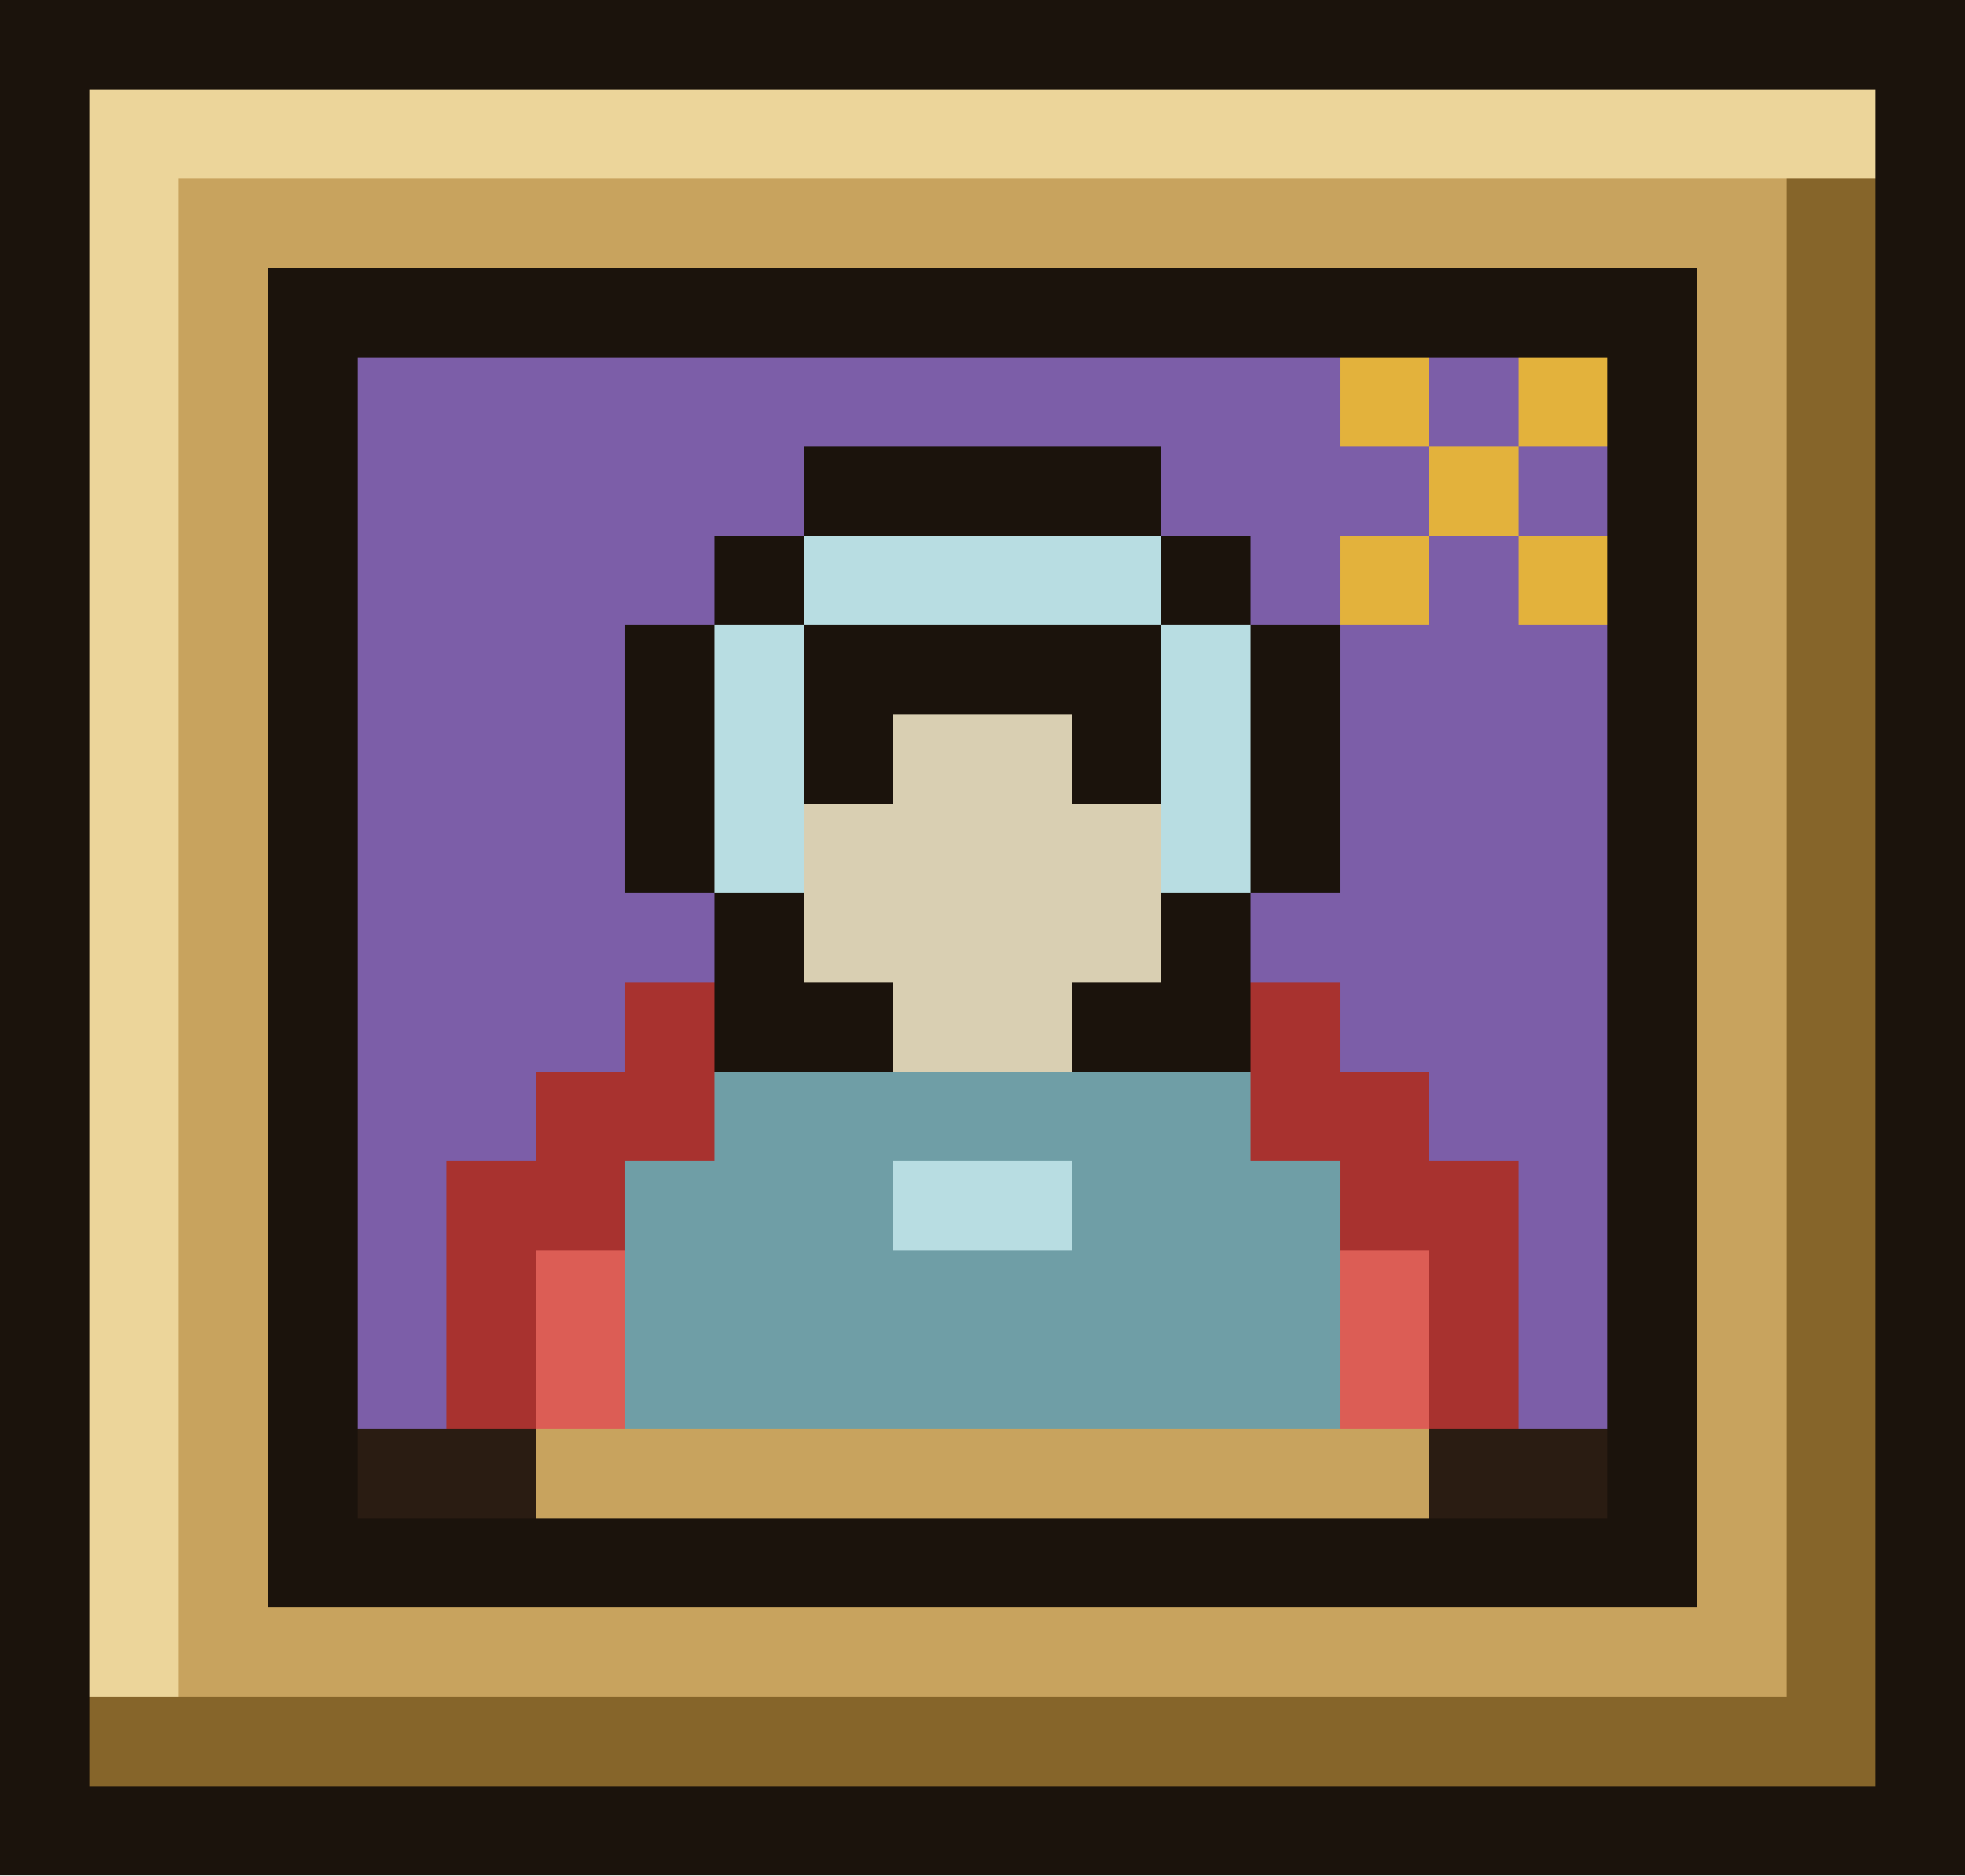
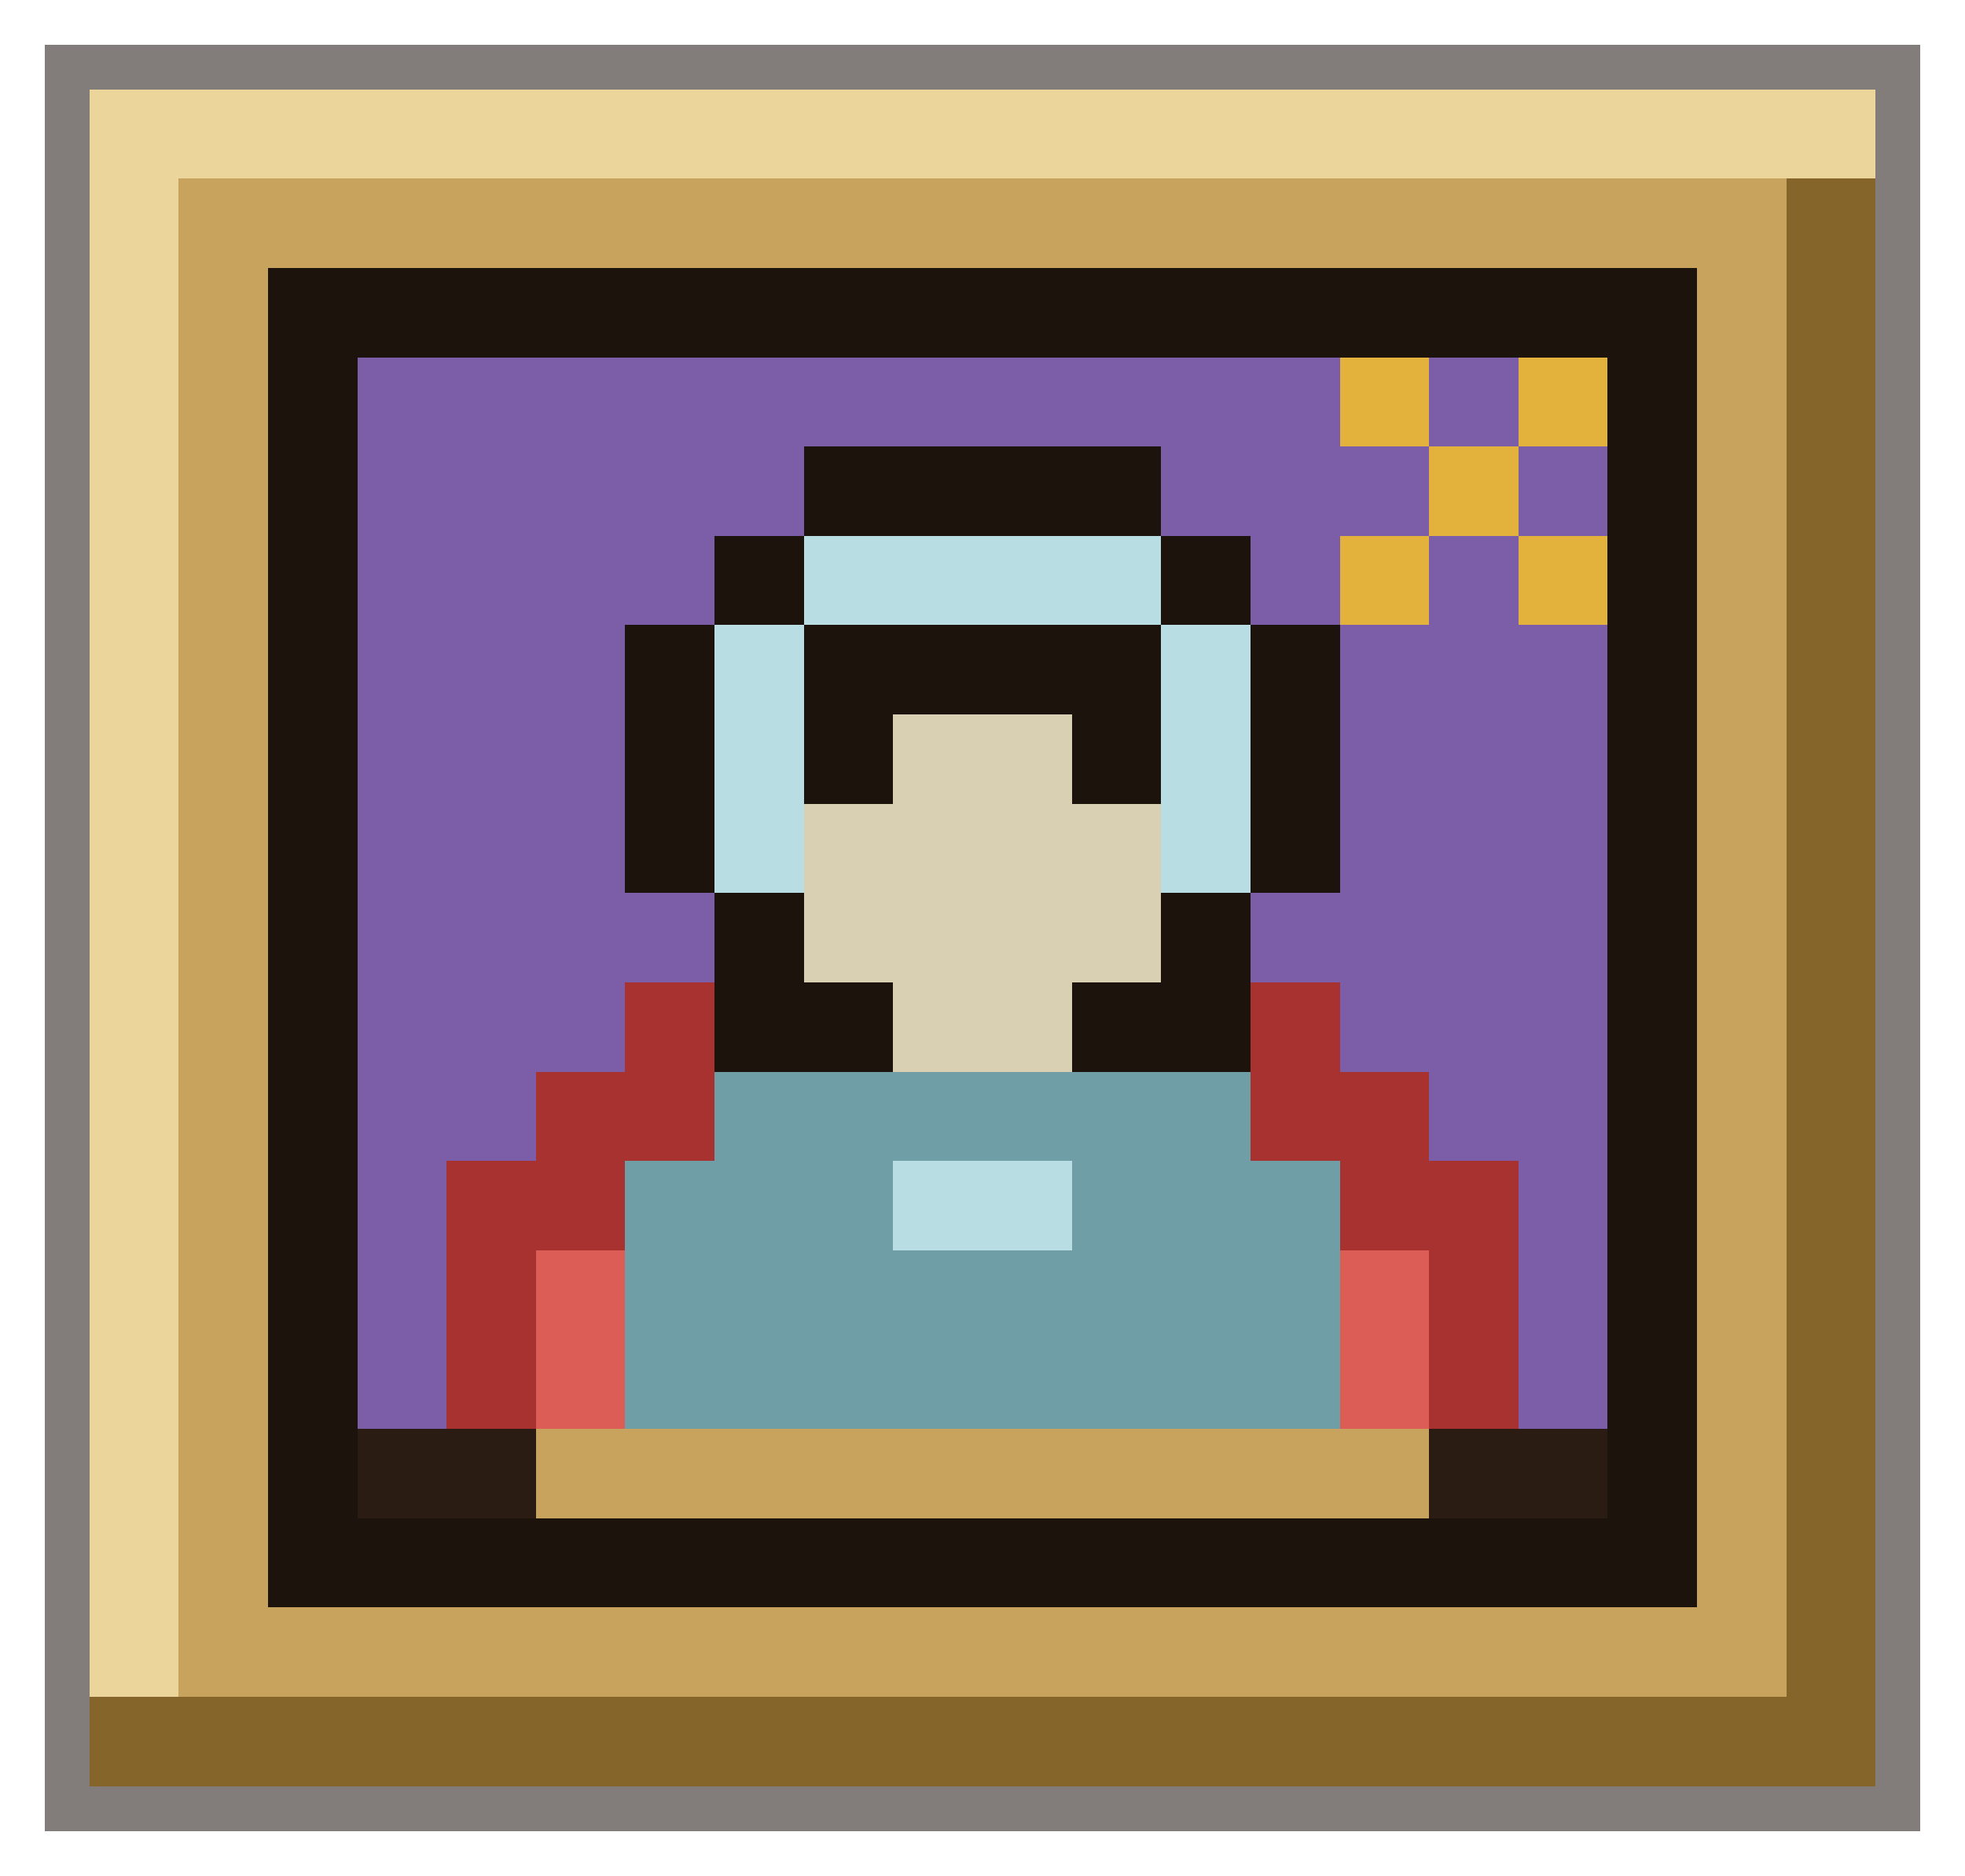
- <svg xmlns="http://www.w3.org/2000/svg" viewBox="0 0 22 21" width="88" height="84" shape-rendering="crispEdges">
-   <rect x="0" y="0" width="22" height="1" fill="#1b130c" />
-   <rect x="0" y="1" width="1" height="1" fill="#1b130c" />
-   <rect x="1" y="1" width="20" height="1" fill="#ecd59a" />
-   <rect x="21" y="1" width="1" height="1" fill="#1b130c" />
-   <rect x="0" y="2" width="1" height="1" fill="#1b130c" />
-   <rect x="1" y="2" width="1" height="1" fill="#ecd59a" />
-   <rect x="2" y="2" width="18" height="1" fill="#c8a35e" />
-   <rect x="20" y="2" width="1" height="1" fill="#86652a" />
-   <rect x="21" y="2" width="1" height="1" fill="#1b130c" />
-   <rect x="0" y="3" width="1" height="1" fill="#1b130c" />
-   <rect x="1" y="3" width="1" height="1" fill="#ecd59a" />
-   <rect x="2" y="3" width="1" height="1" fill="#c8a35e" />
-   <rect x="3" y="3" width="16" height="1" fill="#1b130c" />
-   <rect x="19" y="3" width="1" height="1" fill="#c8a35e" />
-   <rect x="20" y="3" width="1" height="1" fill="#86652a" />
-   <rect x="21" y="3" width="1" height="1" fill="#1b130c" />
-   <rect x="0" y="4" width="1" height="1" fill="#1b130c" />
-   <rect x="1" y="4" width="1" height="1" fill="#ecd59a" />
-   <rect x="2" y="4" width="1" height="1" fill="#c8a35e" />
-   <rect x="3" y="4" width="1" height="1" fill="#1b130c" />
-   <rect x="4" y="4" width="11" height="1" fill="#7c5ea8" />
-   <rect x="15" y="4" width="1" height="1" fill="#e3b23c" />
-   <rect x="16" y="4" width="1" height="1" fill="#7c5ea8" />
-   <rect x="17" y="4" width="1" height="1" fill="#e3b23c" />
-   <rect x="18" y="4" width="1" height="1" fill="#1b130c" />
-   <rect x="19" y="4" width="1" height="1" fill="#c8a35e" />
-   <rect x="20" y="4" width="1" height="1" fill="#86652a" />
-   <rect x="21" y="4" width="1" height="1" fill="#1b130c" />
-   <rect x="0" y="5" width="1" height="1" fill="#1b130c" />
-   <rect x="1" y="5" width="1" height="1" fill="#ecd59a" />
-   <rect x="2" y="5" width="1" height="1" fill="#c8a35e" />
-   <rect x="3" y="5" width="1" height="1" fill="#1b130c" />
-   <rect x="4" y="5" width="5" height="1" fill="#7c5ea8" />
-   <rect x="9" y="5" width="4" height="1" fill="#1b130c" />
-   <rect x="13" y="5" width="3" height="1" fill="#7c5ea8" />
-   <rect x="16" y="5" width="1" height="1" fill="#e3b23c" />
-   <rect x="17" y="5" width="1" height="1" fill="#7c5ea8" />
-   <rect x="18" y="5" width="1" height="1" fill="#1b130c" />
-   <rect x="19" y="5" width="1" height="1" fill="#c8a35e" />
-   <rect x="20" y="5" width="1" height="1" fill="#86652a" />
-   <rect x="21" y="5" width="1" height="1" fill="#1b130c" />
-   <rect x="0" y="6" width="1" height="1" fill="#1b130c" />
-   <rect x="1" y="6" width="1" height="1" fill="#ecd59a" />
-   <rect x="2" y="6" width="1" height="1" fill="#c8a35e" />
-   <rect x="3" y="6" width="1" height="1" fill="#1b130c" />
-   <rect x="4" y="6" width="4" height="1" fill="#7c5ea8" />
-   <rect x="8" y="6" width="1" height="1" fill="#1b130c" />
-   <rect x="9" y="6" width="4" height="1" fill="#b8dde2" />
-   <rect x="13" y="6" width="1" height="1" fill="#1b130c" />
-   <rect x="14" y="6" width="1" height="1" fill="#7c5ea8" />
-   <rect x="15" y="6" width="1" height="1" fill="#e3b23c" />
-   <rect x="16" y="6" width="1" height="1" fill="#7c5ea8" />
-   <rect x="17" y="6" width="1" height="1" fill="#e3b23c" />
-   <rect x="18" y="6" width="1" height="1" fill="#1b130c" />
-   <rect x="19" y="6" width="1" height="1" fill="#c8a35e" />
-   <rect x="20" y="6" width="1" height="1" fill="#86652a" />
-   <rect x="21" y="6" width="1" height="1" fill="#1b130c" />
-   <rect x="0" y="7" width="1" height="1" fill="#1b130c" />
-   <rect x="1" y="7" width="1" height="1" fill="#ecd59a" />
-   <rect x="2" y="7" width="1" height="1" fill="#c8a35e" />
-   <rect x="3" y="7" width="1" height="1" fill="#1b130c" />
-   <rect x="4" y="7" width="3" height="1" fill="#7c5ea8" />
-   <rect x="7" y="7" width="1" height="1" fill="#1b130c" />
-   <rect x="8" y="7" width="1" height="1" fill="#b8dde2" />
-   <rect x="9" y="7" width="4" height="1" fill="#1b130c" />
-   <rect x="13" y="7" width="1" height="1" fill="#b8dde2" />
-   <rect x="14" y="7" width="1" height="1" fill="#1b130c" />
-   <rect x="15" y="7" width="3" height="1" fill="#7c5ea8" />
-   <rect x="18" y="7" width="1" height="1" fill="#1b130c" />
-   <rect x="19" y="7" width="1" height="1" fill="#c8a35e" />
-   <rect x="20" y="7" width="1" height="1" fill="#86652a" />
-   <rect x="21" y="7" width="1" height="1" fill="#1b130c" />
-   <rect x="0" y="8" width="1" height="1" fill="#1b130c" />
-   <rect x="1" y="8" width="1" height="1" fill="#ecd59a" />
-   <rect x="2" y="8" width="1" height="1" fill="#c8a35e" />
-   <rect x="3" y="8" width="1" height="1" fill="#1b130c" />
-   <rect x="4" y="8" width="3" height="1" fill="#7c5ea8" />
-   <rect x="7" y="8" width="1" height="1" fill="#1b130c" />
-   <rect x="8" y="8" width="1" height="1" fill="#b8dde2" />
-   <rect x="9" y="8" width="1" height="1" fill="#1b130c" />
-   <rect x="10" y="8" width="2" height="1" fill="#d9cfb2" />
-   <rect x="12" y="8" width="1" height="1" fill="#1b130c" />
-   <rect x="13" y="8" width="1" height="1" fill="#b8dde2" />
-   <rect x="14" y="8" width="1" height="1" fill="#1b130c" />
-   <rect x="15" y="8" width="3" height="1" fill="#7c5ea8" />
-   <rect x="18" y="8" width="1" height="1" fill="#1b130c" />
-   <rect x="19" y="8" width="1" height="1" fill="#c8a35e" />
-   <rect x="20" y="8" width="1" height="1" fill="#86652a" />
-   <rect x="21" y="8" width="1" height="1" fill="#1b130c" />
-   <rect x="0" y="9" width="1" height="1" fill="#1b130c" />
-   <rect x="1" y="9" width="1" height="1" fill="#ecd59a" />
-   <rect x="2" y="9" width="1" height="1" fill="#c8a35e" />
-   <rect x="3" y="9" width="1" height="1" fill="#1b130c" />
-   <rect x="4" y="9" width="3" height="1" fill="#7c5ea8" />
-   <rect x="7" y="9" width="1" height="1" fill="#1b130c" />
-   <rect x="8" y="9" width="1" height="1" fill="#b8dde2" />
-   <rect x="9" y="9" width="4" height="1" fill="#d9cfb2" />
-   <rect x="13" y="9" width="1" height="1" fill="#b8dde2" />
-   <rect x="14" y="9" width="1" height="1" fill="#1b130c" />
-   <rect x="15" y="9" width="3" height="1" fill="#7c5ea8" />
-   <rect x="18" y="9" width="1" height="1" fill="#1b130c" />
-   <rect x="19" y="9" width="1" height="1" fill="#c8a35e" />
-   <rect x="20" y="9" width="1" height="1" fill="#86652a" />
-   <rect x="21" y="9" width="1" height="1" fill="#1b130c" />
-   <rect x="0" y="10" width="1" height="1" fill="#1b130c" />
-   <rect x="1" y="10" width="1" height="1" fill="#ecd59a" />
-   <rect x="2" y="10" width="1" height="1" fill="#c8a35e" />
-   <rect x="3" y="10" width="1" height="1" fill="#1b130c" />
-   <rect x="4" y="10" width="4" height="1" fill="#7c5ea8" />
-   <rect x="8" y="10" width="1" height="1" fill="#1b130c" />
-   <rect x="9" y="10" width="4" height="1" fill="#d9cfb2" />
-   <rect x="13" y="10" width="1" height="1" fill="#1b130c" />
-   <rect x="14" y="10" width="4" height="1" fill="#7c5ea8" />
-   <rect x="18" y="10" width="1" height="1" fill="#1b130c" />
-   <rect x="19" y="10" width="1" height="1" fill="#c8a35e" />
-   <rect x="20" y="10" width="1" height="1" fill="#86652a" />
-   <rect x="21" y="10" width="1" height="1" fill="#1b130c" />
-   <rect x="0" y="11" width="1" height="1" fill="#1b130c" />
-   <rect x="1" y="11" width="1" height="1" fill="#ecd59a" />
-   <rect x="2" y="11" width="1" height="1" fill="#c8a35e" />
-   <rect x="3" y="11" width="1" height="1" fill="#1b130c" />
-   <rect x="4" y="11" width="3" height="1" fill="#7c5ea8" />
-   <rect x="7" y="11" width="1" height="1" fill="#a8322f" />
-   <rect x="8" y="11" width="2" height="1" fill="#1b130c" />
-   <rect x="10" y="11" width="2" height="1" fill="#d9cfb2" />
-   <rect x="12" y="11" width="2" height="1" fill="#1b130c" />
-   <rect x="14" y="11" width="1" height="1" fill="#a8322f" />
-   <rect x="15" y="11" width="3" height="1" fill="#7c5ea8" />
-   <rect x="18" y="11" width="1" height="1" fill="#1b130c" />
-   <rect x="19" y="11" width="1" height="1" fill="#c8a35e" />
-   <rect x="20" y="11" width="1" height="1" fill="#86652a" />
-   <rect x="21" y="11" width="1" height="1" fill="#1b130c" />
-   <rect x="0" y="12" width="1" height="1" fill="#1b130c" />
-   <rect x="1" y="12" width="1" height="1" fill="#ecd59a" />
-   <rect x="2" y="12" width="1" height="1" fill="#c8a35e" />
-   <rect x="3" y="12" width="1" height="1" fill="#1b130c" />
-   <rect x="4" y="12" width="2" height="1" fill="#7c5ea8" />
-   <rect x="6" y="12" width="2" height="1" fill="#a8322f" />
-   <rect x="8" y="12" width="6" height="1" fill="#6f9ea6" />
-   <rect x="14" y="12" width="2" height="1" fill="#a8322f" />
-   <rect x="16" y="12" width="2" height="1" fill="#7c5ea8" />
-   <rect x="18" y="12" width="1" height="1" fill="#1b130c" />
-   <rect x="19" y="12" width="1" height="1" fill="#c8a35e" />
-   <rect x="20" y="12" width="1" height="1" fill="#86652a" />
-   <rect x="21" y="12" width="1" height="1" fill="#1b130c" />
-   <rect x="0" y="13" width="1" height="1" fill="#1b130c" />
-   <rect x="1" y="13" width="1" height="1" fill="#ecd59a" />
-   <rect x="2" y="13" width="1" height="1" fill="#c8a35e" />
-   <rect x="3" y="13" width="1" height="1" fill="#1b130c" />
-   <rect x="4" y="13" width="1" height="1" fill="#7c5ea8" />
-   <rect x="5" y="13" width="2" height="1" fill="#a8322f" />
-   <rect x="7" y="13" width="3" height="1" fill="#6f9ea6" />
-   <rect x="10" y="13" width="2" height="1" fill="#b8dde2" />
-   <rect x="12" y="13" width="3" height="1" fill="#6f9ea6" />
-   <rect x="15" y="13" width="2" height="1" fill="#a8322f" />
-   <rect x="17" y="13" width="1" height="1" fill="#7c5ea8" />
-   <rect x="18" y="13" width="1" height="1" fill="#1b130c" />
-   <rect x="19" y="13" width="1" height="1" fill="#c8a35e" />
-   <rect x="20" y="13" width="1" height="1" fill="#86652a" />
-   <rect x="21" y="13" width="1" height="1" fill="#1b130c" />
-   <rect x="0" y="14" width="1" height="1" fill="#1b130c" />
-   <rect x="1" y="14" width="1" height="1" fill="#ecd59a" />
-   <rect x="2" y="14" width="1" height="1" fill="#c8a35e" />
-   <rect x="3" y="14" width="1" height="1" fill="#1b130c" />
-   <rect x="4" y="14" width="1" height="1" fill="#7c5ea8" />
-   <rect x="5" y="14" width="1" height="1" fill="#a8322f" />
-   <rect x="6" y="14" width="1" height="1" fill="#dc5d55" />
-   <rect x="7" y="14" width="8" height="1" fill="#6f9ea6" />
-   <rect x="15" y="14" width="1" height="1" fill="#dc5d55" />
-   <rect x="16" y="14" width="1" height="1" fill="#a8322f" />
-   <rect x="17" y="14" width="1" height="1" fill="#7c5ea8" />
-   <rect x="18" y="14" width="1" height="1" fill="#1b130c" />
-   <rect x="19" y="14" width="1" height="1" fill="#c8a35e" />
-   <rect x="20" y="14" width="1" height="1" fill="#86652a" />
-   <rect x="21" y="14" width="1" height="1" fill="#1b130c" />
-   <rect x="0" y="15" width="1" height="1" fill="#1b130c" />
-   <rect x="1" y="15" width="1" height="1" fill="#ecd59a" />
-   <rect x="2" y="15" width="1" height="1" fill="#c8a35e" />
-   <rect x="3" y="15" width="1" height="1" fill="#1b130c" />
-   <rect x="4" y="15" width="1" height="1" fill="#7c5ea8" />
-   <rect x="5" y="15" width="1" height="1" fill="#a8322f" />
-   <rect x="6" y="15" width="1" height="1" fill="#dc5d55" />
-   <rect x="7" y="15" width="8" height="1" fill="#6f9ea6" />
-   <rect x="15" y="15" width="1" height="1" fill="#dc5d55" />
-   <rect x="16" y="15" width="1" height="1" fill="#a8322f" />
-   <rect x="17" y="15" width="1" height="1" fill="#7c5ea8" />
-   <rect x="18" y="15" width="1" height="1" fill="#1b130c" />
-   <rect x="19" y="15" width="1" height="1" fill="#c8a35e" />
-   <rect x="20" y="15" width="1" height="1" fill="#86652a" />
-   <rect x="21" y="15" width="1" height="1" fill="#1b130c" />
-   <rect x="0" y="16" width="1" height="1" fill="#1b130c" />
-   <rect x="1" y="16" width="1" height="1" fill="#ecd59a" />
-   <rect x="2" y="16" width="1" height="1" fill="#c8a35e" />
-   <rect x="3" y="16" width="1" height="1" fill="#1b130c" />
-   <rect x="4" y="16" width="2" height="1" fill="#2a1c12" />
-   <rect x="6" y="16" width="10" height="1" fill="#c8a35e" />
-   <rect x="16" y="16" width="2" height="1" fill="#2a1c12" />
-   <rect x="18" y="16" width="1" height="1" fill="#1b130c" />
-   <rect x="19" y="16" width="1" height="1" fill="#c8a35e" />
-   <rect x="20" y="16" width="1" height="1" fill="#86652a" />
-   <rect x="21" y="16" width="1" height="1" fill="#1b130c" />
-   <rect x="0" y="17" width="1" height="1" fill="#1b130c" />
-   <rect x="1" y="17" width="1" height="1" fill="#ecd59a" />
-   <rect x="2" y="17" width="1" height="1" fill="#c8a35e" />
-   <rect x="3" y="17" width="16" height="1" fill="#1b130c" />
-   <rect x="19" y="17" width="1" height="1" fill="#c8a35e" />
-   <rect x="20" y="17" width="1" height="1" fill="#86652a" />
-   <rect x="21" y="17" width="1" height="1" fill="#1b130c" />
-   <rect x="0" y="18" width="1" height="1" fill="#1b130c" />
-   <rect x="1" y="18" width="1" height="1" fill="#ecd59a" />
-   <rect x="2" y="18" width="18" height="1" fill="#c8a35e" />
-   <rect x="20" y="18" width="1" height="1" fill="#86652a" />
-   <rect x="21" y="18" width="1" height="1" fill="#1b130c" />
-   <rect x="0" y="19" width="1" height="1" fill="#1b130c" />
-   <rect x="1" y="19" width="20" height="1" fill="#86652a" />
-   <rect x="21" y="19" width="1" height="1" fill="#1b130c" />
-   <rect x="0" y="20" width="22" height="1" fill="#1b130c" />
+ <svg xmlns="http://www.w3.org/2000/svg" viewBox="0 0 44 42" width="88" height="84" shape-rendering="crispEdges">
+   <rect x="1" y="1" width="42" height="1" fill="#1b130c" opacity="0.55" />
+   <rect x="1" y="2" width="1" height="1" fill="#1b130c" opacity="0.55" />
+   <rect x="2" y="2" width="40" height="1" fill="#ecd59a" />
+   <rect x="42" y="2" width="1" height="1" fill="#1b130c" opacity="0.55" />
+   <rect x="1" y="3" width="1" height="1" fill="#1b130c" opacity="0.55" />
+   <rect x="2" y="3" width="40" height="1" fill="#ecd59a" />
+   <rect x="42" y="3" width="1" height="1" fill="#1b130c" opacity="0.55" />
+   <rect x="1" y="4" width="1" height="1" fill="#1b130c" opacity="0.55" />
+   <rect x="2" y="4" width="2" height="1" fill="#ecd59a" />
+   <rect x="4" y="4" width="36" height="1" fill="#c8a35e" />
+   <rect x="40" y="4" width="2" height="1" fill="#86652a" />
+   <rect x="42" y="4" width="1" height="1" fill="#1b130c" opacity="0.55" />
+   <rect x="1" y="5" width="1" height="1" fill="#1b130c" opacity="0.55" />
+   <rect x="2" y="5" width="2" height="1" fill="#ecd59a" />
+   <rect x="4" y="5" width="36" height="1" fill="#c8a35e" />
+   <rect x="40" y="5" width="2" height="1" fill="#86652a" />
+   <rect x="42" y="5" width="1" height="1" fill="#1b130c" opacity="0.55" />
+   <rect x="1" y="6" width="1" height="1" fill="#1b130c" opacity="0.55" />
+   <rect x="2" y="6" width="2" height="1" fill="#ecd59a" />
+   <rect x="4" y="6" width="2" height="1" fill="#c8a35e" />
+   <rect x="6" y="6" width="32" height="1" fill="#1b130c" />
+   <rect x="38" y="6" width="2" height="1" fill="#c8a35e" />
+   <rect x="40" y="6" width="2" height="1" fill="#86652a" />
+   <rect x="42" y="6" width="1" height="1" fill="#1b130c" opacity="0.55" />
+   <rect x="1" y="7" width="1" height="1" fill="#1b130c" opacity="0.55" />
+   <rect x="2" y="7" width="2" height="1" fill="#ecd59a" />
+   <rect x="4" y="7" width="2" height="1" fill="#c8a35e" />
+   <rect x="6" y="7" width="32" height="1" fill="#1b130c" />
+   <rect x="38" y="7" width="2" height="1" fill="#c8a35e" />
+   <rect x="40" y="7" width="2" height="1" fill="#86652a" />
+   <rect x="42" y="7" width="1" height="1" fill="#1b130c" opacity="0.55" />
+   <rect x="1" y="8" width="1" height="1" fill="#1b130c" opacity="0.55" />
+   <rect x="2" y="8" width="2" height="1" fill="#ecd59a" />
+   <rect x="4" y="8" width="2" height="1" fill="#c8a35e" />
+   <rect x="6" y="8" width="2" height="1" fill="#1b130c" />
+   <rect x="8" y="8" width="22" height="1" fill="#7c5ea8" />
+   <rect x="30" y="8" width="2" height="1" fill="#e3b23c" />
+   <rect x="32" y="8" width="2" height="1" fill="#7c5ea8" />
+   <rect x="34" y="8" width="2" height="1" fill="#e3b23c" />
+   <rect x="36" y="8" width="2" height="1" fill="#1b130c" />
+   <rect x="38" y="8" width="2" height="1" fill="#c8a35e" />
+   <rect x="40" y="8" width="2" height="1" fill="#86652a" />
+   <rect x="42" y="8" width="1" height="1" fill="#1b130c" opacity="0.55" />
+   <rect x="1" y="9" width="1" height="1" fill="#1b130c" opacity="0.55" />
+   <rect x="2" y="9" width="2" height="1" fill="#ecd59a" />
+   <rect x="4" y="9" width="2" height="1" fill="#c8a35e" />
+   <rect x="6" y="9" width="2" height="1" fill="#1b130c" />
+   <rect x="8" y="9" width="22" height="1" fill="#7c5ea8" />
+   <rect x="30" y="9" width="2" height="1" fill="#e3b23c" />
+   <rect x="32" y="9" width="2" height="1" fill="#7c5ea8" />
+   <rect x="34" y="9" width="2" height="1" fill="#e3b23c" />
+   <rect x="36" y="9" width="2" height="1" fill="#1b130c" />
+   <rect x="38" y="9" width="2" height="1" fill="#c8a35e" />
+   <rect x="40" y="9" width="2" height="1" fill="#86652a" />
+   <rect x="42" y="9" width="1" height="1" fill="#1b130c" opacity="0.55" />
+   <rect x="1" y="10" width="1" height="1" fill="#1b130c" opacity="0.55" />
+   <rect x="2" y="10" width="2" height="1" fill="#ecd59a" />
+   <rect x="4" y="10" width="2" height="1" fill="#c8a35e" />
+   <rect x="6" y="10" width="2" height="1" fill="#1b130c" />
+   <rect x="8" y="10" width="10" height="1" fill="#7c5ea8" />
+   <rect x="18" y="10" width="8" height="1" fill="#1b130c" />
+   <rect x="26" y="10" width="6" height="1" fill="#7c5ea8" />
+   <rect x="32" y="10" width="2" height="1" fill="#e3b23c" />
+   <rect x="34" y="10" width="2" height="1" fill="#7c5ea8" />
+   <rect x="36" y="10" width="2" height="1" fill="#1b130c" />
+   <rect x="38" y="10" width="2" height="1" fill="#c8a35e" />
+   <rect x="40" y="10" width="2" height="1" fill="#86652a" />
+   <rect x="42" y="10" width="1" height="1" fill="#1b130c" opacity="0.55" />
+   <rect x="1" y="11" width="1" height="1" fill="#1b130c" opacity="0.55" />
+   <rect x="2" y="11" width="2" height="1" fill="#ecd59a" />
+   <rect x="4" y="11" width="2" height="1" fill="#c8a35e" />
+   <rect x="6" y="11" width="2" height="1" fill="#1b130c" />
+   <rect x="8" y="11" width="10" height="1" fill="#7c5ea8" />
+   <rect x="18" y="11" width="8" height="1" fill="#1b130c" />
+   <rect x="26" y="11" width="6" height="1" fill="#7c5ea8" />
+   <rect x="32" y="11" width="2" height="1" fill="#e3b23c" />
+   <rect x="34" y="11" width="2" height="1" fill="#7c5ea8" />
+   <rect x="36" y="11" width="2" height="1" fill="#1b130c" />
+   <rect x="38" y="11" width="2" height="1" fill="#c8a35e" />
+   <rect x="40" y="11" width="2" height="1" fill="#86652a" />
+   <rect x="42" y="11" width="1" height="1" fill="#1b130c" opacity="0.55" />
+   <rect x="1" y="12" width="1" height="1" fill="#1b130c" opacity="0.55" />
+   <rect x="2" y="12" width="2" height="1" fill="#ecd59a" />
+   <rect x="4" y="12" width="2" height="1" fill="#c8a35e" />
+   <rect x="6" y="12" width="2" height="1" fill="#1b130c" />
+   <rect x="8" y="12" width="8" height="1" fill="#7c5ea8" />
+   <rect x="16" y="12" width="2" height="1" fill="#1b130c" />
+   <rect x="18" y="12" width="8" height="1" fill="#b8dde2" />
+   <rect x="26" y="12" width="2" height="1" fill="#1b130c" />
+   <rect x="28" y="12" width="2" height="1" fill="#7c5ea8" />
+   <rect x="30" y="12" width="2" height="1" fill="#e3b23c" />
+   <rect x="32" y="12" width="2" height="1" fill="#7c5ea8" />
+   <rect x="34" y="12" width="2" height="1" fill="#e3b23c" />
+   <rect x="36" y="12" width="2" height="1" fill="#1b130c" />
+   <rect x="38" y="12" width="2" height="1" fill="#c8a35e" />
+   <rect x="40" y="12" width="2" height="1" fill="#86652a" />
+   <rect x="42" y="12" width="1" height="1" fill="#1b130c" opacity="0.55" />
+   <rect x="1" y="13" width="1" height="1" fill="#1b130c" opacity="0.55" />
+   <rect x="2" y="13" width="2" height="1" fill="#ecd59a" />
+   <rect x="4" y="13" width="2" height="1" fill="#c8a35e" />
+   <rect x="6" y="13" width="2" height="1" fill="#1b130c" />
+   <rect x="8" y="13" width="8" height="1" fill="#7c5ea8" />
+   <rect x="16" y="13" width="2" height="1" fill="#1b130c" />
+   <rect x="18" y="13" width="8" height="1" fill="#b8dde2" />
+   <rect x="26" y="13" width="2" height="1" fill="#1b130c" />
+   <rect x="28" y="13" width="2" height="1" fill="#7c5ea8" />
+   <rect x="30" y="13" width="2" height="1" fill="#e3b23c" />
+   <rect x="32" y="13" width="2" height="1" fill="#7c5ea8" />
+   <rect x="34" y="13" width="2" height="1" fill="#e3b23c" />
+   <rect x="36" y="13" width="2" height="1" fill="#1b130c" />
+   <rect x="38" y="13" width="2" height="1" fill="#c8a35e" />
+   <rect x="40" y="13" width="2" height="1" fill="#86652a" />
+   <rect x="42" y="13" width="1" height="1" fill="#1b130c" opacity="0.55" />
+   <rect x="1" y="14" width="1" height="1" fill="#1b130c" opacity="0.55" />
+   <rect x="2" y="14" width="2" height="1" fill="#ecd59a" />
+   <rect x="4" y="14" width="2" height="1" fill="#c8a35e" />
+   <rect x="6" y="14" width="2" height="1" fill="#1b130c" />
+   <rect x="8" y="14" width="6" height="1" fill="#7c5ea8" />
+   <rect x="14" y="14" width="2" height="1" fill="#1b130c" />
+   <rect x="16" y="14" width="2" height="1" fill="#b8dde2" />
+   <rect x="18" y="14" width="8" height="1" fill="#1b130c" />
+   <rect x="26" y="14" width="2" height="1" fill="#b8dde2" />
+   <rect x="28" y="14" width="2" height="1" fill="#1b130c" />
+   <rect x="30" y="14" width="6" height="1" fill="#7c5ea8" />
+   <rect x="36" y="14" width="2" height="1" fill="#1b130c" />
+   <rect x="38" y="14" width="2" height="1" fill="#c8a35e" />
+   <rect x="40" y="14" width="2" height="1" fill="#86652a" />
+   <rect x="42" y="14" width="1" height="1" fill="#1b130c" opacity="0.55" />
+   <rect x="1" y="15" width="1" height="1" fill="#1b130c" opacity="0.55" />
+   <rect x="2" y="15" width="2" height="1" fill="#ecd59a" />
+   <rect x="4" y="15" width="2" height="1" fill="#c8a35e" />
+   <rect x="6" y="15" width="2" height="1" fill="#1b130c" />
+   <rect x="8" y="15" width="6" height="1" fill="#7c5ea8" />
+   <rect x="14" y="15" width="2" height="1" fill="#1b130c" />
+   <rect x="16" y="15" width="2" height="1" fill="#b8dde2" />
+   <rect x="18" y="15" width="8" height="1" fill="#1b130c" />
+   <rect x="26" y="15" width="2" height="1" fill="#b8dde2" />
+   <rect x="28" y="15" width="2" height="1" fill="#1b130c" />
+   <rect x="30" y="15" width="6" height="1" fill="#7c5ea8" />
+   <rect x="36" y="15" width="2" height="1" fill="#1b130c" />
+   <rect x="38" y="15" width="2" height="1" fill="#c8a35e" />
+   <rect x="40" y="15" width="2" height="1" fill="#86652a" />
+   <rect x="42" y="15" width="1" height="1" fill="#1b130c" opacity="0.55" />
+   <rect x="1" y="16" width="1" height="1" fill="#1b130c" opacity="0.55" />
+   <rect x="2" y="16" width="2" height="1" fill="#ecd59a" />
+   <rect x="4" y="16" width="2" height="1" fill="#c8a35e" />
+   <rect x="6" y="16" width="2" height="1" fill="#1b130c" />
+   <rect x="8" y="16" width="6" height="1" fill="#7c5ea8" />
+   <rect x="14" y="16" width="2" height="1" fill="#1b130c" />
+   <rect x="16" y="16" width="2" height="1" fill="#b8dde2" />
+   <rect x="18" y="16" width="2" height="1" fill="#1b130c" />
+   <rect x="20" y="16" width="4" height="1" fill="#d9cfb2" />
+   <rect x="24" y="16" width="2" height="1" fill="#1b130c" />
+   <rect x="26" y="16" width="2" height="1" fill="#b8dde2" />
+   <rect x="28" y="16" width="2" height="1" fill="#1b130c" />
+   <rect x="30" y="16" width="6" height="1" fill="#7c5ea8" />
+   <rect x="36" y="16" width="2" height="1" fill="#1b130c" />
+   <rect x="38" y="16" width="2" height="1" fill="#c8a35e" />
+   <rect x="40" y="16" width="2" height="1" fill="#86652a" />
+   <rect x="42" y="16" width="1" height="1" fill="#1b130c" opacity="0.55" />
+   <rect x="1" y="17" width="1" height="1" fill="#1b130c" opacity="0.55" />
+   <rect x="2" y="17" width="2" height="1" fill="#ecd59a" />
+   <rect x="4" y="17" width="2" height="1" fill="#c8a35e" />
+   <rect x="6" y="17" width="2" height="1" fill="#1b130c" />
+   <rect x="8" y="17" width="6" height="1" fill="#7c5ea8" />
+   <rect x="14" y="17" width="2" height="1" fill="#1b130c" />
+   <rect x="16" y="17" width="2" height="1" fill="#b8dde2" />
+   <rect x="18" y="17" width="2" height="1" fill="#1b130c" />
+   <rect x="20" y="17" width="4" height="1" fill="#d9cfb2" />
+   <rect x="24" y="17" width="2" height="1" fill="#1b130c" />
+   <rect x="26" y="17" width="2" height="1" fill="#b8dde2" />
+   <rect x="28" y="17" width="2" height="1" fill="#1b130c" />
+   <rect x="30" y="17" width="6" height="1" fill="#7c5ea8" />
+   <rect x="36" y="17" width="2" height="1" fill="#1b130c" />
+   <rect x="38" y="17" width="2" height="1" fill="#c8a35e" />
+   <rect x="40" y="17" width="2" height="1" fill="#86652a" />
+   <rect x="42" y="17" width="1" height="1" fill="#1b130c" opacity="0.55" />
+   <rect x="1" y="18" width="1" height="1" fill="#1b130c" opacity="0.55" />
+   <rect x="2" y="18" width="2" height="1" fill="#ecd59a" />
+   <rect x="4" y="18" width="2" height="1" fill="#c8a35e" />
+   <rect x="6" y="18" width="2" height="1" fill="#1b130c" />
+   <rect x="8" y="18" width="6" height="1" fill="#7c5ea8" />
+   <rect x="14" y="18" width="2" height="1" fill="#1b130c" />
+   <rect x="16" y="18" width="2" height="1" fill="#b8dde2" />
+   <rect x="18" y="18" width="8" height="1" fill="#d9cfb2" />
+   <rect x="26" y="18" width="2" height="1" fill="#b8dde2" />
+   <rect x="28" y="18" width="2" height="1" fill="#1b130c" />
+   <rect x="30" y="18" width="6" height="1" fill="#7c5ea8" />
+   <rect x="36" y="18" width="2" height="1" fill="#1b130c" />
+   <rect x="38" y="18" width="2" height="1" fill="#c8a35e" />
+   <rect x="40" y="18" width="2" height="1" fill="#86652a" />
+   <rect x="42" y="18" width="1" height="1" fill="#1b130c" opacity="0.55" />
+   <rect x="1" y="19" width="1" height="1" fill="#1b130c" opacity="0.55" />
+   <rect x="2" y="19" width="2" height="1" fill="#ecd59a" />
+   <rect x="4" y="19" width="2" height="1" fill="#c8a35e" />
+   <rect x="6" y="19" width="2" height="1" fill="#1b130c" />
+   <rect x="8" y="19" width="6" height="1" fill="#7c5ea8" />
+   <rect x="14" y="19" width="2" height="1" fill="#1b130c" />
+   <rect x="16" y="19" width="2" height="1" fill="#b8dde2" />
+   <rect x="18" y="19" width="8" height="1" fill="#d9cfb2" />
+   <rect x="26" y="19" width="2" height="1" fill="#b8dde2" />
+   <rect x="28" y="19" width="2" height="1" fill="#1b130c" />
+   <rect x="30" y="19" width="6" height="1" fill="#7c5ea8" />
+   <rect x="36" y="19" width="2" height="1" fill="#1b130c" />
+   <rect x="38" y="19" width="2" height="1" fill="#c8a35e" />
+   <rect x="40" y="19" width="2" height="1" fill="#86652a" />
+   <rect x="42" y="19" width="1" height="1" fill="#1b130c" opacity="0.55" />
+   <rect x="1" y="20" width="1" height="1" fill="#1b130c" opacity="0.55" />
+   <rect x="2" y="20" width="2" height="1" fill="#ecd59a" />
+   <rect x="4" y="20" width="2" height="1" fill="#c8a35e" />
+   <rect x="6" y="20" width="2" height="1" fill="#1b130c" />
+   <rect x="8" y="20" width="8" height="1" fill="#7c5ea8" />
+   <rect x="16" y="20" width="2" height="1" fill="#1b130c" />
+   <rect x="18" y="20" width="8" height="1" fill="#d9cfb2" />
+   <rect x="26" y="20" width="2" height="1" fill="#1b130c" />
+   <rect x="28" y="20" width="8" height="1" fill="#7c5ea8" />
+   <rect x="36" y="20" width="2" height="1" fill="#1b130c" />
+   <rect x="38" y="20" width="2" height="1" fill="#c8a35e" />
+   <rect x="40" y="20" width="2" height="1" fill="#86652a" />
+   <rect x="42" y="20" width="1" height="1" fill="#1b130c" opacity="0.55" />
+   <rect x="1" y="21" width="1" height="1" fill="#1b130c" opacity="0.55" />
+   <rect x="2" y="21" width="2" height="1" fill="#ecd59a" />
+   <rect x="4" y="21" width="2" height="1" fill="#c8a35e" />
+   <rect x="6" y="21" width="2" height="1" fill="#1b130c" />
+   <rect x="8" y="21" width="8" height="1" fill="#7c5ea8" />
+   <rect x="16" y="21" width="2" height="1" fill="#1b130c" />
+   <rect x="18" y="21" width="8" height="1" fill="#d9cfb2" />
+   <rect x="26" y="21" width="2" height="1" fill="#1b130c" />
+   <rect x="28" y="21" width="8" height="1" fill="#7c5ea8" />
+   <rect x="36" y="21" width="2" height="1" fill="#1b130c" />
+   <rect x="38" y="21" width="2" height="1" fill="#c8a35e" />
+   <rect x="40" y="21" width="2" height="1" fill="#86652a" />
+   <rect x="42" y="21" width="1" height="1" fill="#1b130c" opacity="0.55" />
+   <rect x="1" y="22" width="1" height="1" fill="#1b130c" opacity="0.55" />
+   <rect x="2" y="22" width="2" height="1" fill="#ecd59a" />
+   <rect x="4" y="22" width="2" height="1" fill="#c8a35e" />
+   <rect x="6" y="22" width="2" height="1" fill="#1b130c" />
+   <rect x="8" y="22" width="6" height="1" fill="#7c5ea8" />
+   <rect x="14" y="22" width="2" height="1" fill="#a8322f" />
+   <rect x="16" y="22" width="4" height="1" fill="#1b130c" />
+   <rect x="20" y="22" width="4" height="1" fill="#d9cfb2" />
+   <rect x="24" y="22" width="4" height="1" fill="#1b130c" />
+   <rect x="28" y="22" width="2" height="1" fill="#a8322f" />
+   <rect x="30" y="22" width="6" height="1" fill="#7c5ea8" />
+   <rect x="36" y="22" width="2" height="1" fill="#1b130c" />
+   <rect x="38" y="22" width="2" height="1" fill="#c8a35e" />
+   <rect x="40" y="22" width="2" height="1" fill="#86652a" />
+   <rect x="42" y="22" width="1" height="1" fill="#1b130c" opacity="0.55" />
+   <rect x="1" y="23" width="1" height="1" fill="#1b130c" opacity="0.55" />
+   <rect x="2" y="23" width="2" height="1" fill="#ecd59a" />
+   <rect x="4" y="23" width="2" height="1" fill="#c8a35e" />
+   <rect x="6" y="23" width="2" height="1" fill="#1b130c" />
+   <rect x="8" y="23" width="6" height="1" fill="#7c5ea8" />
+   <rect x="14" y="23" width="2" height="1" fill="#a8322f" />
+   <rect x="16" y="23" width="4" height="1" fill="#1b130c" />
+   <rect x="20" y="23" width="4" height="1" fill="#d9cfb2" />
+   <rect x="24" y="23" width="4" height="1" fill="#1b130c" />
+   <rect x="28" y="23" width="2" height="1" fill="#a8322f" />
+   <rect x="30" y="23" width="6" height="1" fill="#7c5ea8" />
+   <rect x="36" y="23" width="2" height="1" fill="#1b130c" />
+   <rect x="38" y="23" width="2" height="1" fill="#c8a35e" />
+   <rect x="40" y="23" width="2" height="1" fill="#86652a" />
+   <rect x="42" y="23" width="1" height="1" fill="#1b130c" opacity="0.55" />
+   <rect x="1" y="24" width="1" height="1" fill="#1b130c" opacity="0.55" />
+   <rect x="2" y="24" width="2" height="1" fill="#ecd59a" />
+   <rect x="4" y="24" width="2" height="1" fill="#c8a35e" />
+   <rect x="6" y="24" width="2" height="1" fill="#1b130c" />
+   <rect x="8" y="24" width="4" height="1" fill="#7c5ea8" />
+   <rect x="12" y="24" width="4" height="1" fill="#a8322f" />
+   <rect x="16" y="24" width="12" height="1" fill="#6f9ea6" />
+   <rect x="28" y="24" width="4" height="1" fill="#a8322f" />
+   <rect x="32" y="24" width="4" height="1" fill="#7c5ea8" />
+   <rect x="36" y="24" width="2" height="1" fill="#1b130c" />
+   <rect x="38" y="24" width="2" height="1" fill="#c8a35e" />
+   <rect x="40" y="24" width="2" height="1" fill="#86652a" />
+   <rect x="42" y="24" width="1" height="1" fill="#1b130c" opacity="0.55" />
+   <rect x="1" y="25" width="1" height="1" fill="#1b130c" opacity="0.55" />
+   <rect x="2" y="25" width="2" height="1" fill="#ecd59a" />
+   <rect x="4" y="25" width="2" height="1" fill="#c8a35e" />
+   <rect x="6" y="25" width="2" height="1" fill="#1b130c" />
+   <rect x="8" y="25" width="4" height="1" fill="#7c5ea8" />
+   <rect x="12" y="25" width="4" height="1" fill="#a8322f" />
+   <rect x="16" y="25" width="12" height="1" fill="#6f9ea6" />
+   <rect x="28" y="25" width="4" height="1" fill="#a8322f" />
+   <rect x="32" y="25" width="4" height="1" fill="#7c5ea8" />
+   <rect x="36" y="25" width="2" height="1" fill="#1b130c" />
+   <rect x="38" y="25" width="2" height="1" fill="#c8a35e" />
+   <rect x="40" y="25" width="2" height="1" fill="#86652a" />
+   <rect x="42" y="25" width="1" height="1" fill="#1b130c" opacity="0.55" />
+   <rect x="1" y="26" width="1" height="1" fill="#1b130c" opacity="0.55" />
+   <rect x="2" y="26" width="2" height="1" fill="#ecd59a" />
+   <rect x="4" y="26" width="2" height="1" fill="#c8a35e" />
+   <rect x="6" y="26" width="2" height="1" fill="#1b130c" />
+   <rect x="8" y="26" width="2" height="1" fill="#7c5ea8" />
+   <rect x="10" y="26" width="4" height="1" fill="#a8322f" />
+   <rect x="14" y="26" width="6" height="1" fill="#6f9ea6" />
+   <rect x="20" y="26" width="4" height="1" fill="#b8dde2" />
+   <rect x="24" y="26" width="6" height="1" fill="#6f9ea6" />
+   <rect x="30" y="26" width="4" height="1" fill="#a8322f" />
+   <rect x="34" y="26" width="2" height="1" fill="#7c5ea8" />
+   <rect x="36" y="26" width="2" height="1" fill="#1b130c" />
+   <rect x="38" y="26" width="2" height="1" fill="#c8a35e" />
+   <rect x="40" y="26" width="2" height="1" fill="#86652a" />
+   <rect x="42" y="26" width="1" height="1" fill="#1b130c" opacity="0.55" />
+   <rect x="1" y="27" width="1" height="1" fill="#1b130c" opacity="0.55" />
+   <rect x="2" y="27" width="2" height="1" fill="#ecd59a" />
+   <rect x="4" y="27" width="2" height="1" fill="#c8a35e" />
+   <rect x="6" y="27" width="2" height="1" fill="#1b130c" />
+   <rect x="8" y="27" width="2" height="1" fill="#7c5ea8" />
+   <rect x="10" y="27" width="4" height="1" fill="#a8322f" />
+   <rect x="14" y="27" width="6" height="1" fill="#6f9ea6" />
+   <rect x="20" y="27" width="4" height="1" fill="#b8dde2" />
+   <rect x="24" y="27" width="6" height="1" fill="#6f9ea6" />
+   <rect x="30" y="27" width="4" height="1" fill="#a8322f" />
+   <rect x="34" y="27" width="2" height="1" fill="#7c5ea8" />
+   <rect x="36" y="27" width="2" height="1" fill="#1b130c" />
+   <rect x="38" y="27" width="2" height="1" fill="#c8a35e" />
+   <rect x="40" y="27" width="2" height="1" fill="#86652a" />
+   <rect x="42" y="27" width="1" height="1" fill="#1b130c" opacity="0.55" />
+   <rect x="1" y="28" width="1" height="1" fill="#1b130c" opacity="0.55" />
+   <rect x="2" y="28" width="2" height="1" fill="#ecd59a" />
+   <rect x="4" y="28" width="2" height="1" fill="#c8a35e" />
+   <rect x="6" y="28" width="2" height="1" fill="#1b130c" />
+   <rect x="8" y="28" width="2" height="1" fill="#7c5ea8" />
+   <rect x="10" y="28" width="2" height="1" fill="#a8322f" />
+   <rect x="12" y="28" width="2" height="1" fill="#dc5d55" />
+   <rect x="14" y="28" width="16" height="1" fill="#6f9ea6" />
+   <rect x="30" y="28" width="2" height="1" fill="#dc5d55" />
+   <rect x="32" y="28" width="2" height="1" fill="#a8322f" />
+   <rect x="34" y="28" width="2" height="1" fill="#7c5ea8" />
+   <rect x="36" y="28" width="2" height="1" fill="#1b130c" />
+   <rect x="38" y="28" width="2" height="1" fill="#c8a35e" />
+   <rect x="40" y="28" width="2" height="1" fill="#86652a" />
+   <rect x="42" y="28" width="1" height="1" fill="#1b130c" opacity="0.55" />
+   <rect x="1" y="29" width="1" height="1" fill="#1b130c" opacity="0.55" />
+   <rect x="2" y="29" width="2" height="1" fill="#ecd59a" />
+   <rect x="4" y="29" width="2" height="1" fill="#c8a35e" />
+   <rect x="6" y="29" width="2" height="1" fill="#1b130c" />
+   <rect x="8" y="29" width="2" height="1" fill="#7c5ea8" />
+   <rect x="10" y="29" width="2" height="1" fill="#a8322f" />
+   <rect x="12" y="29" width="2" height="1" fill="#dc5d55" />
+   <rect x="14" y="29" width="16" height="1" fill="#6f9ea6" />
+   <rect x="30" y="29" width="2" height="1" fill="#dc5d55" />
+   <rect x="32" y="29" width="2" height="1" fill="#a8322f" />
+   <rect x="34" y="29" width="2" height="1" fill="#7c5ea8" />
+   <rect x="36" y="29" width="2" height="1" fill="#1b130c" />
+   <rect x="38" y="29" width="2" height="1" fill="#c8a35e" />
+   <rect x="40" y="29" width="2" height="1" fill="#86652a" />
+   <rect x="42" y="29" width="1" height="1" fill="#1b130c" opacity="0.55" />
+   <rect x="1" y="30" width="1" height="1" fill="#1b130c" opacity="0.55" />
+   <rect x="2" y="30" width="2" height="1" fill="#ecd59a" />
+   <rect x="4" y="30" width="2" height="1" fill="#c8a35e" />
+   <rect x="6" y="30" width="2" height="1" fill="#1b130c" />
+   <rect x="8" y="30" width="2" height="1" fill="#7c5ea8" />
+   <rect x="10" y="30" width="2" height="1" fill="#a8322f" />
+   <rect x="12" y="30" width="2" height="1" fill="#dc5d55" />
+   <rect x="14" y="30" width="16" height="1" fill="#6f9ea6" />
+   <rect x="30" y="30" width="2" height="1" fill="#dc5d55" />
+   <rect x="32" y="30" width="2" height="1" fill="#a8322f" />
+   <rect x="34" y="30" width="2" height="1" fill="#7c5ea8" />
+   <rect x="36" y="30" width="2" height="1" fill="#1b130c" />
+   <rect x="38" y="30" width="2" height="1" fill="#c8a35e" />
+   <rect x="40" y="30" width="2" height="1" fill="#86652a" />
+   <rect x="42" y="30" width="1" height="1" fill="#1b130c" opacity="0.55" />
+   <rect x="1" y="31" width="1" height="1" fill="#1b130c" opacity="0.55" />
+   <rect x="2" y="31" width="2" height="1" fill="#ecd59a" />
+   <rect x="4" y="31" width="2" height="1" fill="#c8a35e" />
+   <rect x="6" y="31" width="2" height="1" fill="#1b130c" />
+   <rect x="8" y="31" width="2" height="1" fill="#7c5ea8" />
+   <rect x="10" y="31" width="2" height="1" fill="#a8322f" />
+   <rect x="12" y="31" width="2" height="1" fill="#dc5d55" />
+   <rect x="14" y="31" width="16" height="1" fill="#6f9ea6" />
+   <rect x="30" y="31" width="2" height="1" fill="#dc5d55" />
+   <rect x="32" y="31" width="2" height="1" fill="#a8322f" />
+   <rect x="34" y="31" width="2" height="1" fill="#7c5ea8" />
+   <rect x="36" y="31" width="2" height="1" fill="#1b130c" />
+   <rect x="38" y="31" width="2" height="1" fill="#c8a35e" />
+   <rect x="40" y="31" width="2" height="1" fill="#86652a" />
+   <rect x="42" y="31" width="1" height="1" fill="#1b130c" opacity="0.55" />
+   <rect x="1" y="32" width="1" height="1" fill="#1b130c" opacity="0.55" />
+   <rect x="2" y="32" width="2" height="1" fill="#ecd59a" />
+   <rect x="4" y="32" width="2" height="1" fill="#c8a35e" />
+   <rect x="6" y="32" width="2" height="1" fill="#1b130c" />
+   <rect x="8" y="32" width="4" height="1" fill="#2a1c12" />
+   <rect x="12" y="32" width="20" height="1" fill="#c8a35e" />
+   <rect x="32" y="32" width="4" height="1" fill="#2a1c12" />
+   <rect x="36" y="32" width="2" height="1" fill="#1b130c" />
+   <rect x="38" y="32" width="2" height="1" fill="#c8a35e" />
+   <rect x="40" y="32" width="2" height="1" fill="#86652a" />
+   <rect x="42" y="32" width="1" height="1" fill="#1b130c" opacity="0.55" />
+   <rect x="1" y="33" width="1" height="1" fill="#1b130c" opacity="0.55" />
+   <rect x="2" y="33" width="2" height="1" fill="#ecd59a" />
+   <rect x="4" y="33" width="2" height="1" fill="#c8a35e" />
+   <rect x="6" y="33" width="2" height="1" fill="#1b130c" />
+   <rect x="8" y="33" width="4" height="1" fill="#2a1c12" />
+   <rect x="12" y="33" width="20" height="1" fill="#c8a35e" />
+   <rect x="32" y="33" width="4" height="1" fill="#2a1c12" />
+   <rect x="36" y="33" width="2" height="1" fill="#1b130c" />
+   <rect x="38" y="33" width="2" height="1" fill="#c8a35e" />
+   <rect x="40" y="33" width="2" height="1" fill="#86652a" />
+   <rect x="42" y="33" width="1" height="1" fill="#1b130c" opacity="0.55" />
+   <rect x="1" y="34" width="1" height="1" fill="#1b130c" opacity="0.55" />
+   <rect x="2" y="34" width="2" height="1" fill="#ecd59a" />
+   <rect x="4" y="34" width="2" height="1" fill="#c8a35e" />
+   <rect x="6" y="34" width="32" height="1" fill="#1b130c" />
+   <rect x="38" y="34" width="2" height="1" fill="#c8a35e" />
+   <rect x="40" y="34" width="2" height="1" fill="#86652a" />
+   <rect x="42" y="34" width="1" height="1" fill="#1b130c" opacity="0.55" />
+   <rect x="1" y="35" width="1" height="1" fill="#1b130c" opacity="0.55" />
+   <rect x="2" y="35" width="2" height="1" fill="#ecd59a" />
+   <rect x="4" y="35" width="2" height="1" fill="#c8a35e" />
+   <rect x="6" y="35" width="32" height="1" fill="#1b130c" />
+   <rect x="38" y="35" width="2" height="1" fill="#c8a35e" />
+   <rect x="40" y="35" width="2" height="1" fill="#86652a" />
+   <rect x="42" y="35" width="1" height="1" fill="#1b130c" opacity="0.55" />
+   <rect x="1" y="36" width="1" height="1" fill="#1b130c" opacity="0.55" />
+   <rect x="2" y="36" width="2" height="1" fill="#ecd59a" />
+   <rect x="4" y="36" width="36" height="1" fill="#c8a35e" />
+   <rect x="40" y="36" width="2" height="1" fill="#86652a" />
+   <rect x="42" y="36" width="1" height="1" fill="#1b130c" opacity="0.55" />
+   <rect x="1" y="37" width="1" height="1" fill="#1b130c" opacity="0.55" />
+   <rect x="2" y="37" width="2" height="1" fill="#ecd59a" />
+   <rect x="4" y="37" width="36" height="1" fill="#c8a35e" />
+   <rect x="40" y="37" width="2" height="1" fill="#86652a" />
+   <rect x="42" y="37" width="1" height="1" fill="#1b130c" opacity="0.55" />
+   <rect x="1" y="38" width="1" height="1" fill="#1b130c" opacity="0.55" />
+   <rect x="2" y="38" width="40" height="1" fill="#86652a" />
+   <rect x="42" y="38" width="1" height="1" fill="#1b130c" opacity="0.55" />
+   <rect x="1" y="39" width="1" height="1" fill="#1b130c" opacity="0.55" />
+   <rect x="2" y="39" width="40" height="1" fill="#86652a" />
+   <rect x="42" y="39" width="1" height="1" fill="#1b130c" opacity="0.55" />
+   <rect x="1" y="40" width="42" height="1" fill="#1b130c" opacity="0.55" />
</svg>
